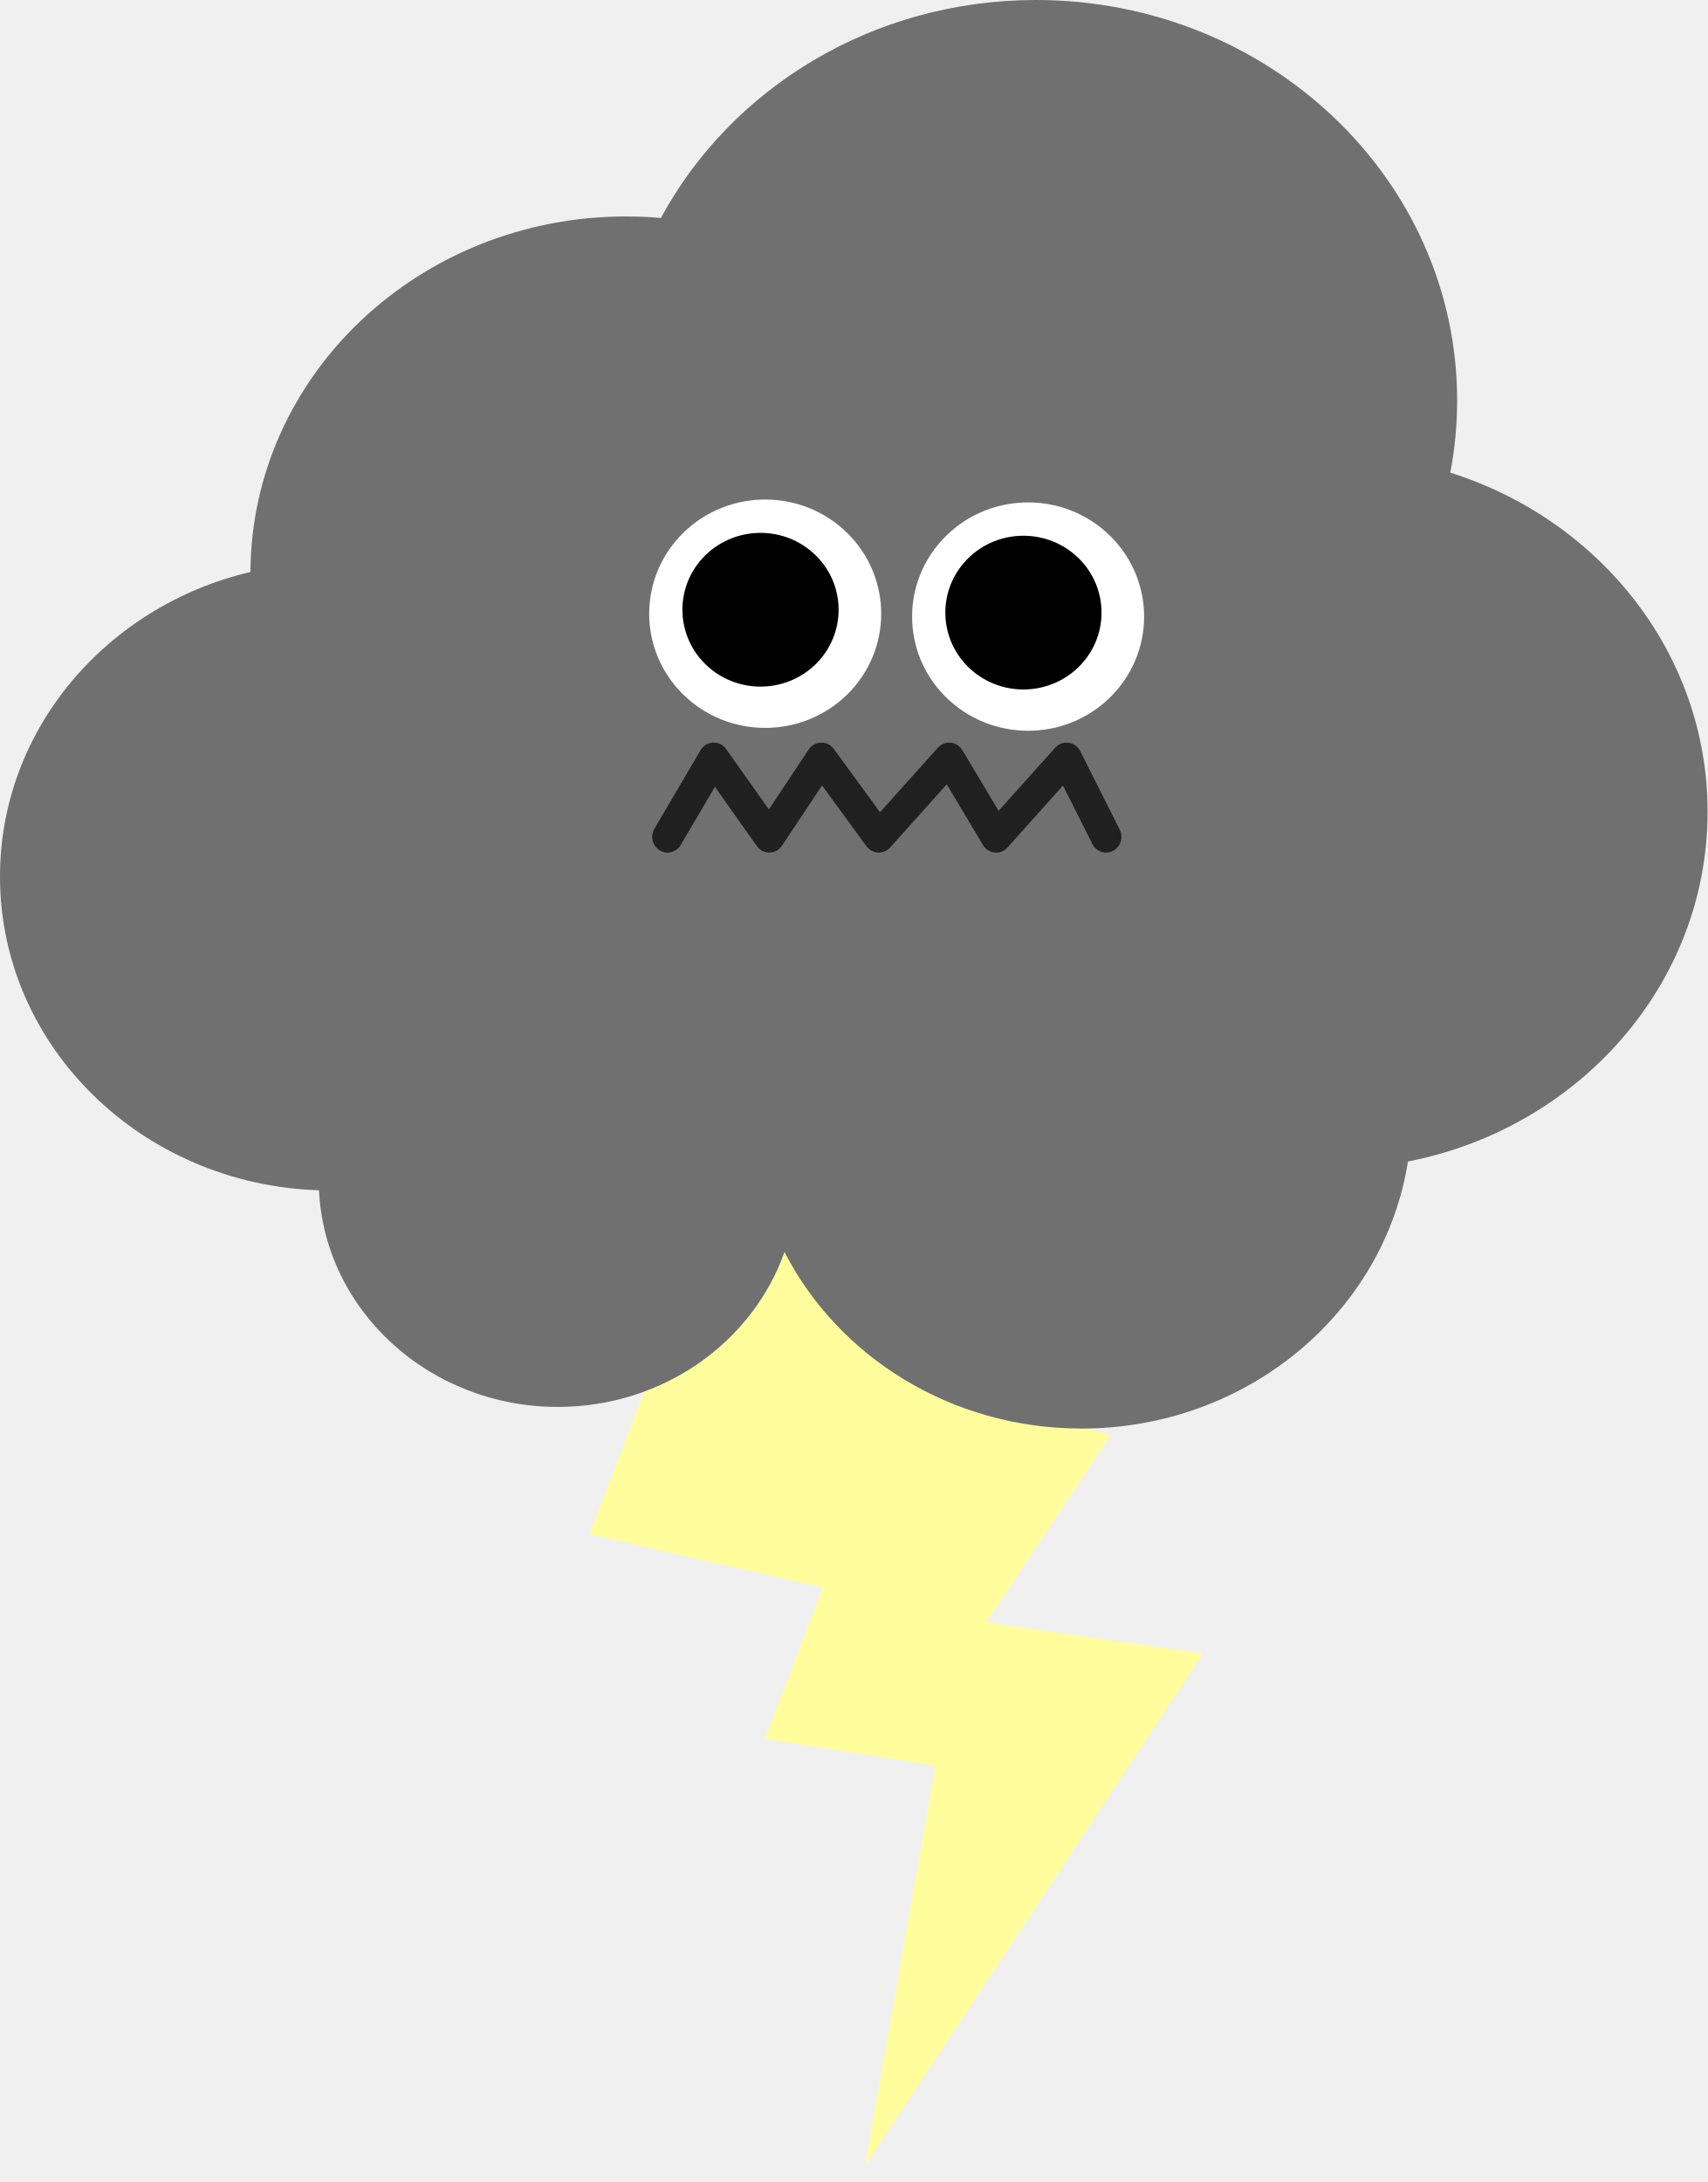
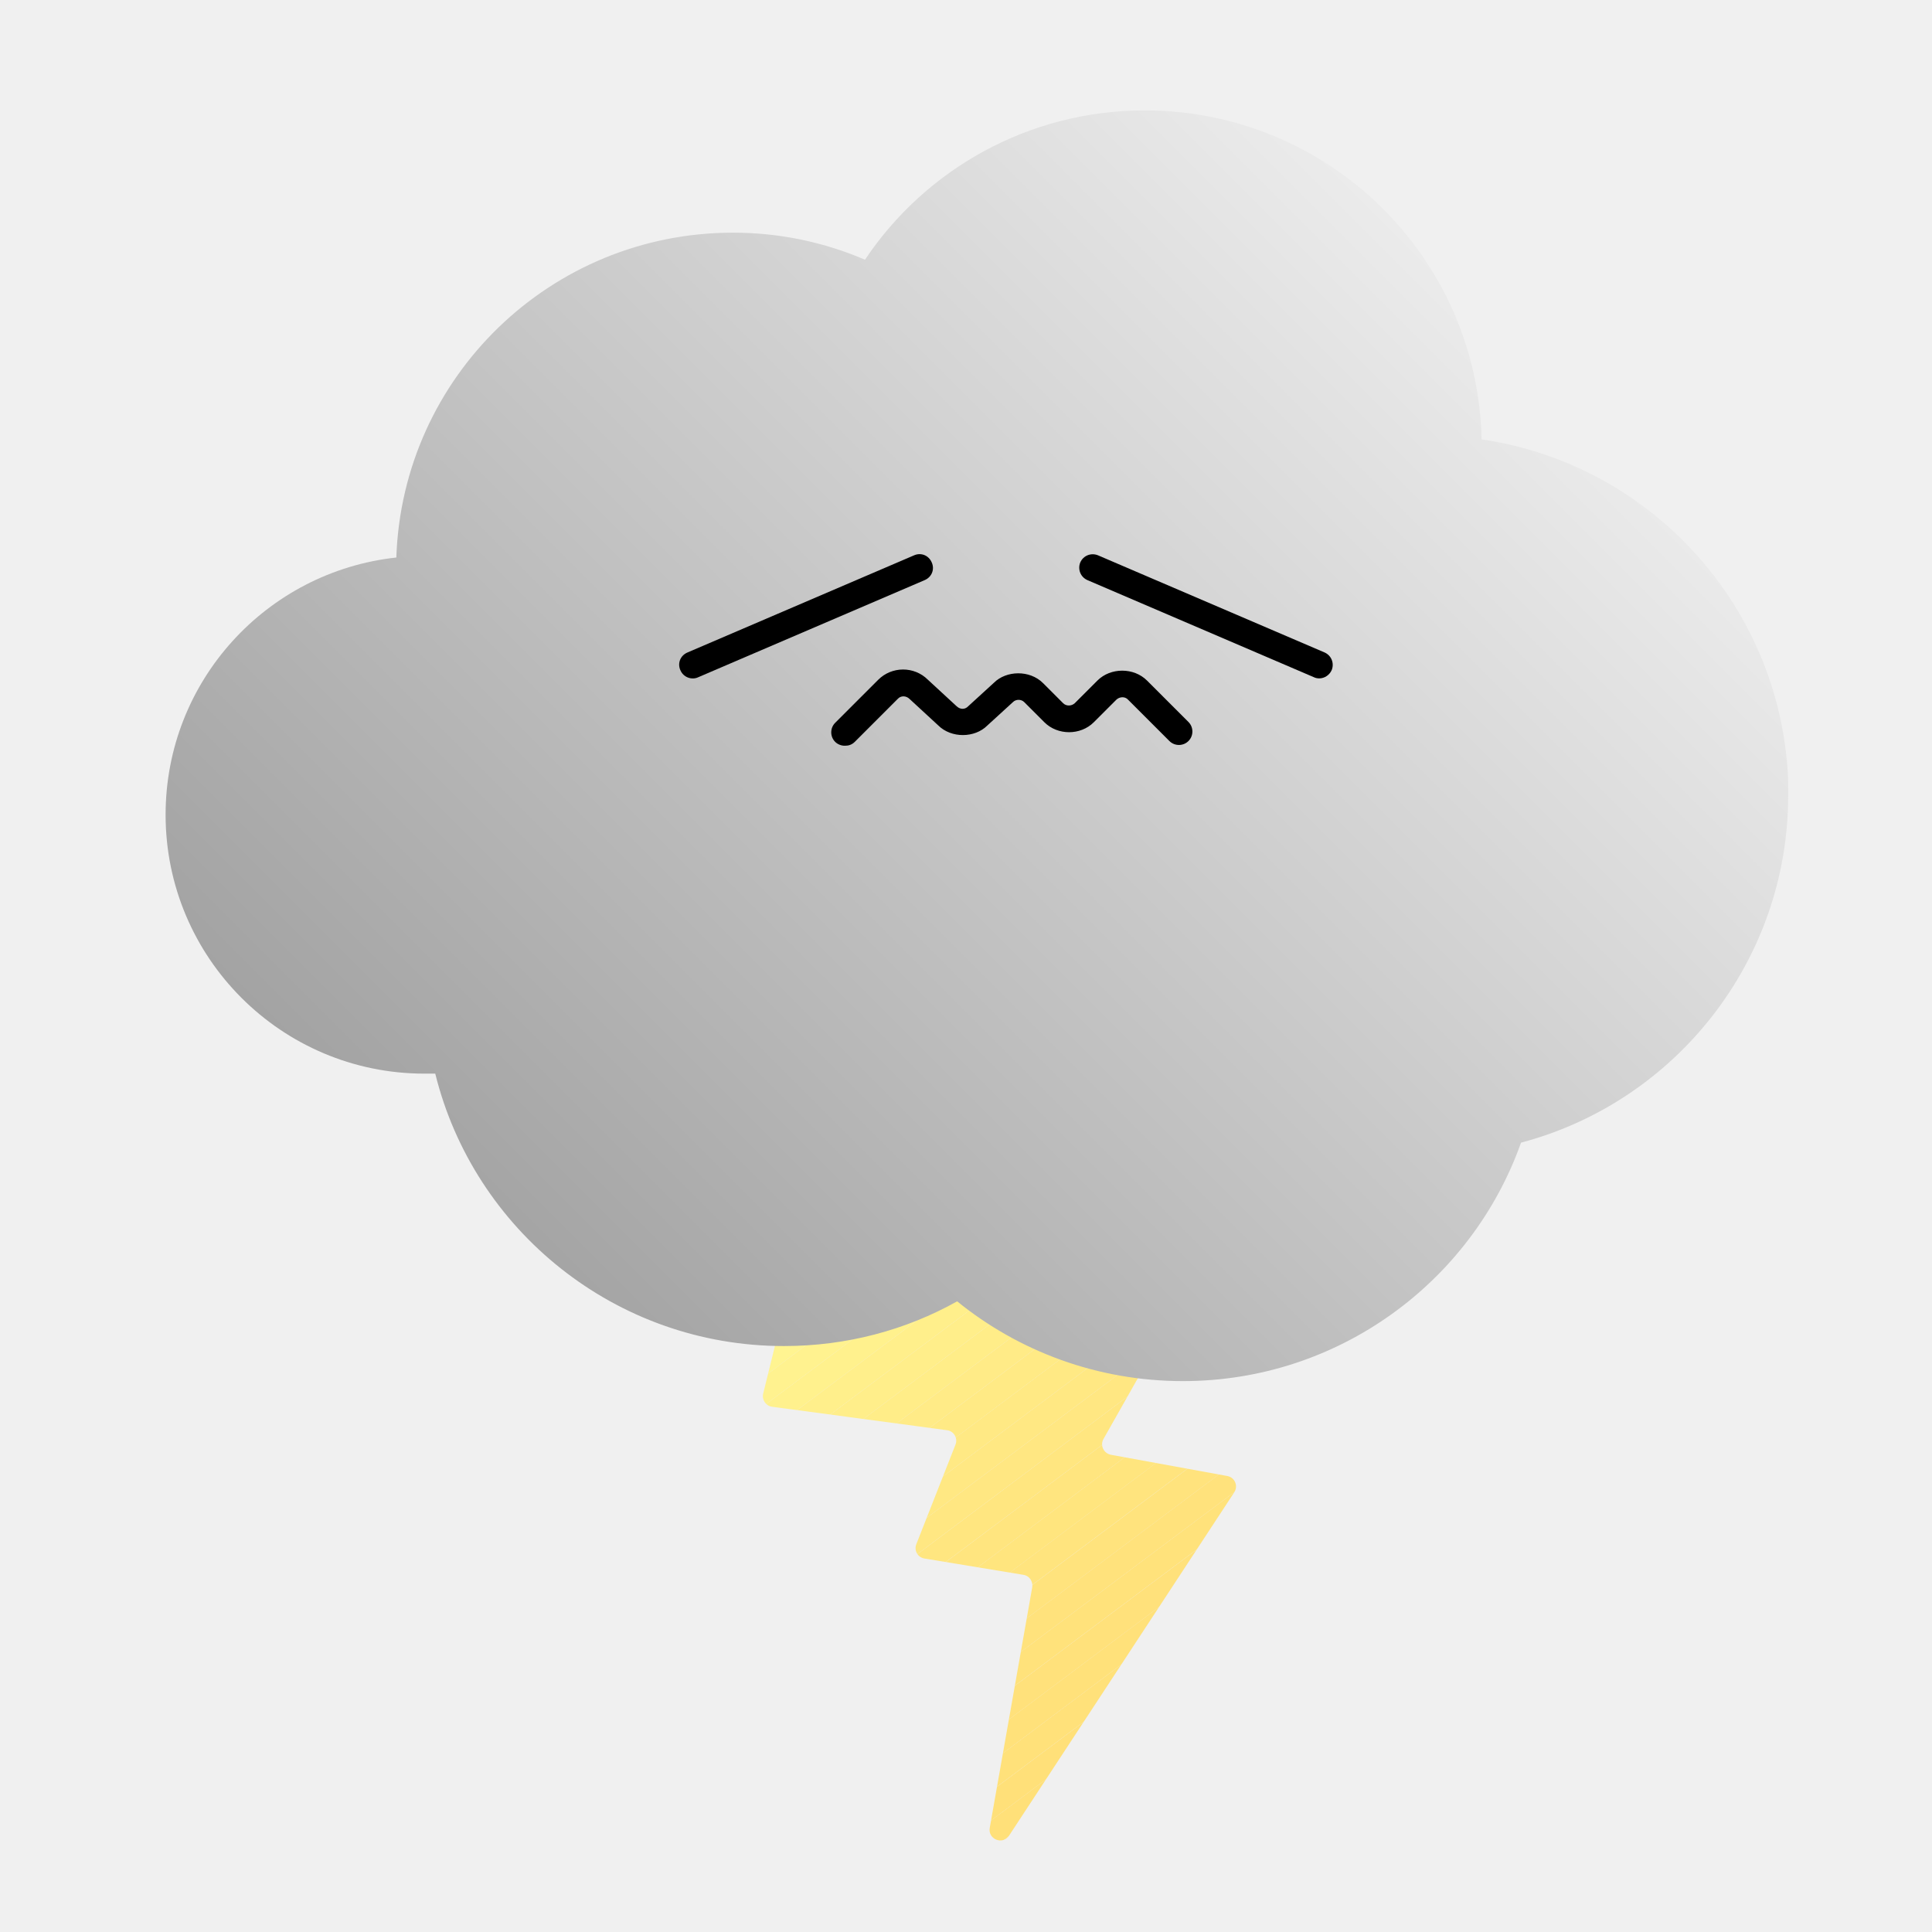
- <svg xmlns="http://www.w3.org/2000/svg" width="36" height="46" viewBox="0 0 36 46" fill="none">
-   <path d="M12.424 32.343L15.275 24.952L20.735 24.566L19.116 28.93L23.41 30.261L20.792 34.204L25.36 34.862L18.237 45.66L19.72 37.221L16.128 36.658L17.348 33.467L12.424 32.343Z" fill="#FFFD9B" />
-   <path fill-rule="evenodd" clip-rule="evenodd" d="M30.72 8.442C30.72 8.961 30.671 9.47 30.576 9.964C33.727 10.958 36 13.782 36 17.111C36 20.748 33.288 23.782 29.683 24.486C29.181 27.672 26.291 30.116 22.799 30.116C20.047 30.116 17.668 28.597 16.539 26.394C15.869 28.292 13.982 29.66 11.76 29.66C9.055 29.66 6.848 27.635 6.725 25.093C2.99 24.975 0 22.059 0 18.48C0 15.377 2.248 12.772 5.28 12.058C5.3 7.915 8.838 4.563 13.2 4.563C13.448 4.563 13.692 4.574 13.934 4.595C15.405 1.867 18.393 0 21.84 0C26.744 0 30.72 3.779 30.72 8.442Z" fill="#707070" />
-   <path fill-rule="evenodd" clip-rule="evenodd" d="M22.529 15.658C22.634 15.672 22.726 15.739 22.774 15.835L23.607 17.491C23.689 17.654 23.626 17.853 23.467 17.937C23.307 18.02 23.112 17.956 23.03 17.793L22.41 16.561L21.241 17.866C21.172 17.942 21.072 17.982 20.97 17.972C20.869 17.962 20.778 17.904 20.724 17.815L19.96 16.535L18.767 17.866C18.701 17.939 18.608 17.978 18.511 17.973C18.415 17.968 18.325 17.919 18.267 17.84L17.331 16.558L16.487 17.828C16.427 17.917 16.329 17.972 16.223 17.973C16.117 17.975 16.017 17.924 15.956 17.836L15.072 16.587L14.352 17.812C14.26 17.969 14.061 18.02 13.908 17.926C13.754 17.832 13.704 17.629 13.796 17.472L14.769 15.816C14.825 15.72 14.925 15.66 15.034 15.655C15.143 15.651 15.247 15.702 15.31 15.793L16.21 17.065L17.049 15.8C17.108 15.712 17.206 15.658 17.311 15.655C17.416 15.653 17.515 15.702 17.578 15.788L18.553 17.123L19.773 15.763C19.841 15.686 19.942 15.647 20.043 15.657C20.145 15.667 20.236 15.725 20.289 15.814L21.053 17.093L22.246 15.763C22.318 15.683 22.424 15.644 22.529 15.658Z" fill="#202020" />
-   <path d="M23.327 11.224C24.323 12.122 24.391 13.645 23.478 14.625C22.566 15.605 21.019 15.671 20.023 14.773C19.027 13.875 18.959 12.353 19.872 11.373C20.784 10.392 22.331 10.326 23.327 11.224Z" fill="white" />
-   <path d="M22.689 11.72C23.359 12.324 23.405 13.35 22.791 14.009C22.176 14.669 21.135 14.714 20.464 14.11C19.794 13.505 19.748 12.48 20.362 11.82C20.977 11.16 22.018 11.115 22.689 11.72Z" fill="black" />
-   <path d="M17.784 11.163C18.78 12.061 18.848 13.584 17.936 14.564C17.023 15.544 15.476 15.611 14.48 14.713C13.484 13.815 13.416 12.292 14.329 11.312C15.241 10.332 16.788 10.265 17.784 11.163Z" fill="white" />
-   <path d="M17.146 11.659C17.816 12.264 17.862 13.289 17.248 13.949C16.633 14.609 15.592 14.654 14.921 14.049C14.251 13.444 14.205 12.419 14.819 11.759C15.434 11.1 16.475 11.055 17.146 11.659Z" fill="black" />
+ <svg xmlns="http://www.w3.org/2000/svg" width="70" height="70" viewBox="0 0 70 70" fill="none">
+   <g clip-path="url(#clip0_3090_76661)">
+     <mask id="mask0_3090_76661" style="mask-type:luminance" maskUnits="userSpaceOnUse" x="27" y="44" width="18" height="23">
+       <path d="M29.08 44.699L27.65 50.499C27.6 50.719 27.75 50.939 27.97 50.969L34.31 51.819C34.56 51.849 34.71 52.109 34.62 52.339L33.2 55.949C33.11 56.179 33.25 56.429 33.5 56.469L37.08 57.059C37.29 57.089 37.43 57.288 37.4 57.508L35.86 66.229C35.79 66.639 36.33 66.859 36.56 66.509L44.72 54.069C44.87 53.839 44.74 53.529 44.47 53.479L40.25 52.709C39.99 52.659 39.85 52.369 39.98 52.139L43.6 45.739C43.74 45.489 43.57 45.178 43.29 45.169L29.48 44.419C29.3 44.408 29.13 44.529 29.09 44.709L29.08 44.699Z" fill="white" />
+     </mask>
+     <g mask="url(#mask0_3090_76661)">
+       <path d="M27.93 44.398L27.59 44.648V44.398H27.93Z" fill="#FFFD9B" />
+       <path d="M29.34 44.398L27.59 45.708V44.648L27.93 44.398H29.34Z" fill="#FFFB99" />
+       <path d="M30.76 44.398L27.59 46.768V45.708L29.34 44.398H30.76Z" fill="#FFF997" />
+       <path d="M32.17 44.398L27.59 47.828V46.768L30.76 44.398H32.17Z" fill="#FFF794" />
+       <path d="M33.58 44.398L27.59 48.888V47.828L32.17 44.398H33.58Z" fill="#FFF692" />
+       <path d="M35 44.398L27.59 49.948V48.888L33.58 44.398H35Z" fill="#FFF491" />
+       <path d="M36.41 44.398L27.59 50.998V49.948L35 44.398H36.41Z" fill="#FFF28F" />
+       <path d="M37.82 44.398L27.59 52.058V50.998L36.41 44.398H37.82Z" fill="#FFF18D" />
+       <path d="M39.24 44.398L27.59 53.118V52.058L37.82 44.398H39.24Z" fill="#FFEF8B" />
+       <path d="M40.65 44.398L27.59 54.178V53.118L39.24 44.398H40.65Z" fill="#FFEE8A" />
+       <path d="M42.07 44.398L27.59 55.238V54.178L40.65 44.398H42.07Z" fill="#FFED88" />
+       <path d="M43.48 44.398L27.59 56.298V55.238L42.07 44.398H43.48Z" fill="#FFEB87" />
+       <path d="M44.2 44.398L44.45 44.728L27.6 57.348H27.59V56.298L43.48 44.398H44.2Z" fill="#FFEA85" />
+       <path d="M44.45 44.727L44.86 45.277V45.487L28.11 58.027L27.6 57.347L44.45 44.727Z" fill="#FFE984" />
+       <path d="M44.859 46.548L28.619 58.708L28.109 58.028L44.859 45.488V46.548Z" fill="#FFE883" />
+       <path d="M44.86 47.597L29.13 59.387L28.62 58.707L44.86 46.547V47.597Z" fill="#FFE782" />
+       <path d="M44.86 48.658L29.63 60.068L29.13 59.388L44.86 47.598V48.658Z" fill="#FFE680" />
+       <path d="M44.86 49.72L30.14 60.75L29.63 60.07L44.86 48.66V49.72Z" fill="#FFE57F" />
+       <path d="M44.86 50.779L30.65 61.429L30.14 60.749L44.86 49.719V50.779Z" fill="#FFE57E" />
+       <path d="M44.859 51.837L31.159 62.097L30.649 61.427L44.859 50.777V51.837Z" fill="#FFE47E" />
+       <path d="M44.86 52.9L31.67 62.78L31.16 62.1L44.86 51.84V52.9Z" fill="#FFE37D" />
+       <path d="M44.86 53.958L32.17 63.458L31.67 62.778L44.86 52.898V53.958Z" fill="#FFE27C" />
+       <path d="M44.86 55.017L32.68 64.137L32.17 63.457L44.86 53.957V55.017Z" fill="#FFE27B" />
+       <path d="M44.86 56.08L33.19 64.82L32.68 64.139L44.86 55.02V56.08Z" fill="#FFE17B" />
+       <path d="M44.859 57.138L33.7 65.498L33.19 64.818L44.859 56.078V57.138Z" fill="#FFE17A" />
+       <path d="M44.86 58.197L34.21 66.167L33.7 65.497L44.86 57.137V58.197Z" fill="#FFE17A" />
+       <path d="M44.86 59.259L34.72 66.849H34.71L34.21 66.169L44.86 58.199V59.259Z" fill="#FFE079" />
+       <path d="M44.86 60.318L36.13 66.848H34.72L44.86 59.258V60.318Z" fill="#FFE079" />
+       <path d="M44.86 61.37L37.55 66.85H36.13L44.86 60.32V61.37Z" fill="#FFE079" />
+       <path d="M44.86 62.427L38.96 66.847H37.55L44.86 61.367V62.427Z" fill="#FFDF78" />
+       <path d="M44.86 63.49L40.38 66.85H38.96L44.86 62.43V63.49Z" fill="#FFDF78" />
+       <path d="M44.86 64.548L41.79 66.848H40.38L44.86 63.488V64.548Z" fill="#FFDF78" />
+       <path d="M44.86 65.607L43.2 66.847H41.79L44.86 64.547V65.607Z" fill="#FFDF78" />
+       <path d="M44.86 66.669L44.62 66.849H43.2L44.86 65.609V66.669Z" fill="#FFDF78" />
+       <path d="M44.62 66.848L44.86 66.668V66.848H44.62Z" fill="#FFDF78" />
+     </g>
+     <path d="M64.79 28.81C64.79 34.84 60.68 39.93 55.11 41.4C53.32 46.44 48.5 50.04 42.86 50.04C39.76 50.04 36.91 48.96 34.68 47.15C32.82 48.19 30.68 48.77 28.4 48.77C22.3 48.77 17.17 44.57 15.77 38.9C15.64 38.9 15.51 38.9 15.38 38.9C10.2 38.9 6 34.7 6 29.52C6 24.68 9.66 20.71 14.36 20.2C14.58 13.66 19.95 8.43 26.56 8.43C28.26 8.43 29.87 8.78 31.34 9.41C33.52 6.15 37.25 4 41.48 4C48.13 4 53.54 9.31 53.68 15.92C59.98 16.84 64.8 22.26 64.8 28.81H64.79Z" fill="url(#paint0_linear_3090_76661)" />
+     <path d="M25.1 24.581C24.91 24.581 24.73 24.471 24.65 24.28C24.54 24.03 24.65 23.75 24.91 23.64L33.12 20.12C33.37 20.011 33.65 20.12 33.76 20.381C33.87 20.631 33.76 20.91 33.5 21.02L25.29 24.541C25.23 24.57 25.16 24.581 25.1 24.581Z" fill="black" />
+     <path d="M47.8 24.579C47.74 24.579 47.67 24.569 47.61 24.539L39.4 21.019C39.15 20.909 39.04 20.629 39.14 20.379C39.25 20.129 39.53 20.019 39.78 20.119L47.99 23.639C48.24 23.749 48.35 24.029 48.25 24.279C48.17 24.459 47.99 24.579 47.8 24.579Z" fill="black" />
+     <path d="M30.6 27.019C30.48 27.019 30.35 26.969 30.26 26.879C30.07 26.689 30.07 26.379 30.26 26.189L31.82 24.629C32.31 24.139 33.12 24.129 33.62 24.629L34.65 25.579C34.79 25.719 34.97 25.709 35.08 25.589L36.01 24.739C36.46 24.289 37.31 24.269 37.79 24.749L38.52 25.479C38.63 25.589 38.82 25.589 38.94 25.479L39.76 24.659C40.24 24.179 41.08 24.179 41.56 24.659L43.06 26.159C43.25 26.349 43.25 26.659 43.06 26.849C42.87 27.039 42.56 27.039 42.37 26.849L40.87 25.349C40.76 25.229 40.57 25.239 40.45 25.349L39.63 26.169C39.15 26.649 38.32 26.649 37.84 26.169L37.11 25.439C37 25.329 36.81 25.329 36.7 25.439L35.77 26.289C35.32 26.739 34.47 26.759 33.99 26.279L32.96 25.329C32.83 25.199 32.64 25.199 32.53 25.319L30.97 26.879C30.87 26.979 30.75 27.019 30.63 27.019H30.6Z" fill="black" />
+   </g>
+   <defs>
+     <linearGradient id="paint0_linear_3090_76661" x1="53.5" y1="10.96" x2="18.53" y2="45.93" gradientUnits="userSpaceOnUse">
+       <stop stop-color="#EBEBEB" />
+       <stop offset="1" stop-color="#A3A3A3" />
+     </linearGradient>
+     <clipPath id="clip0_3090_76661">
+       <rect width="58.79" height="62.85" fill="white" transform="translate(6 4)" />
+     </clipPath>
+   </defs>
</svg>
